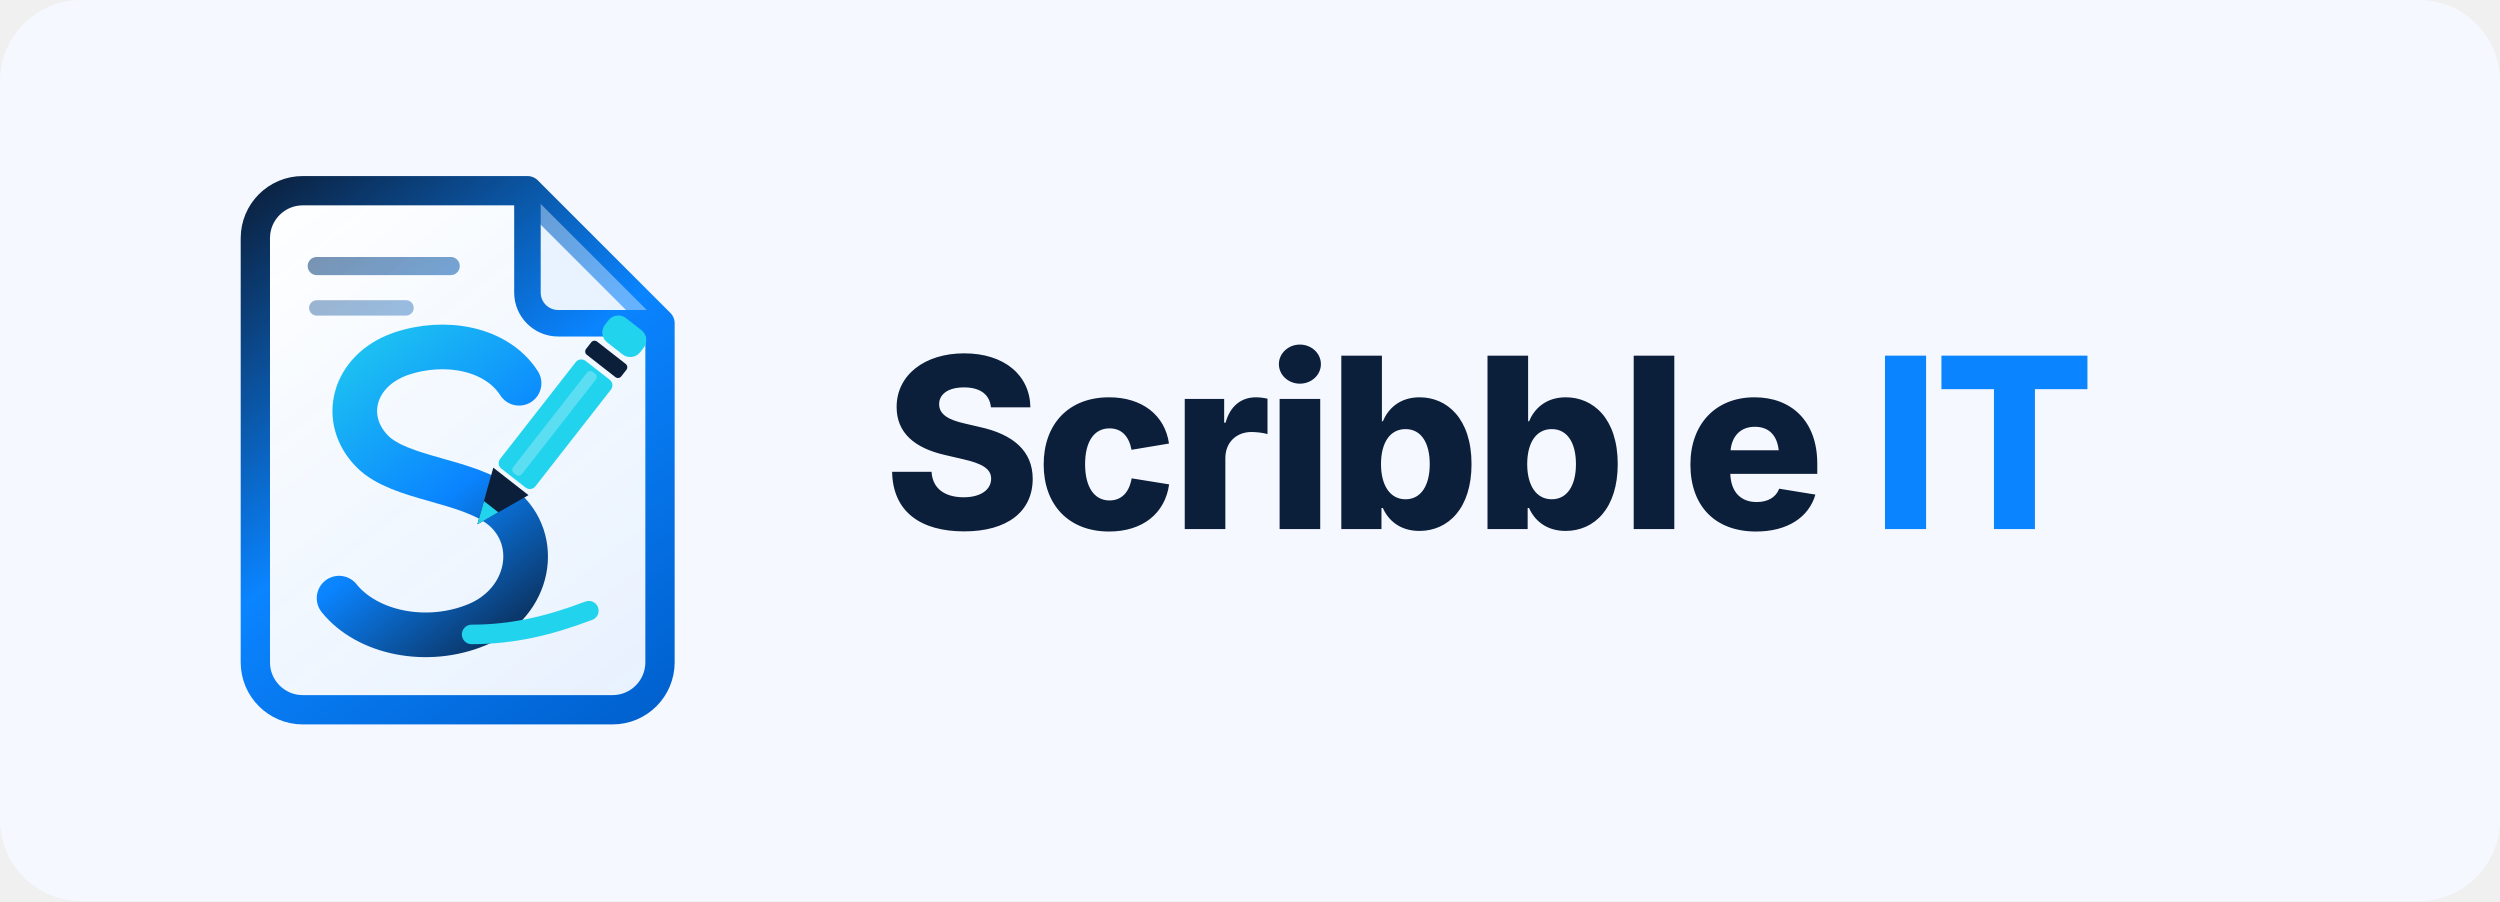
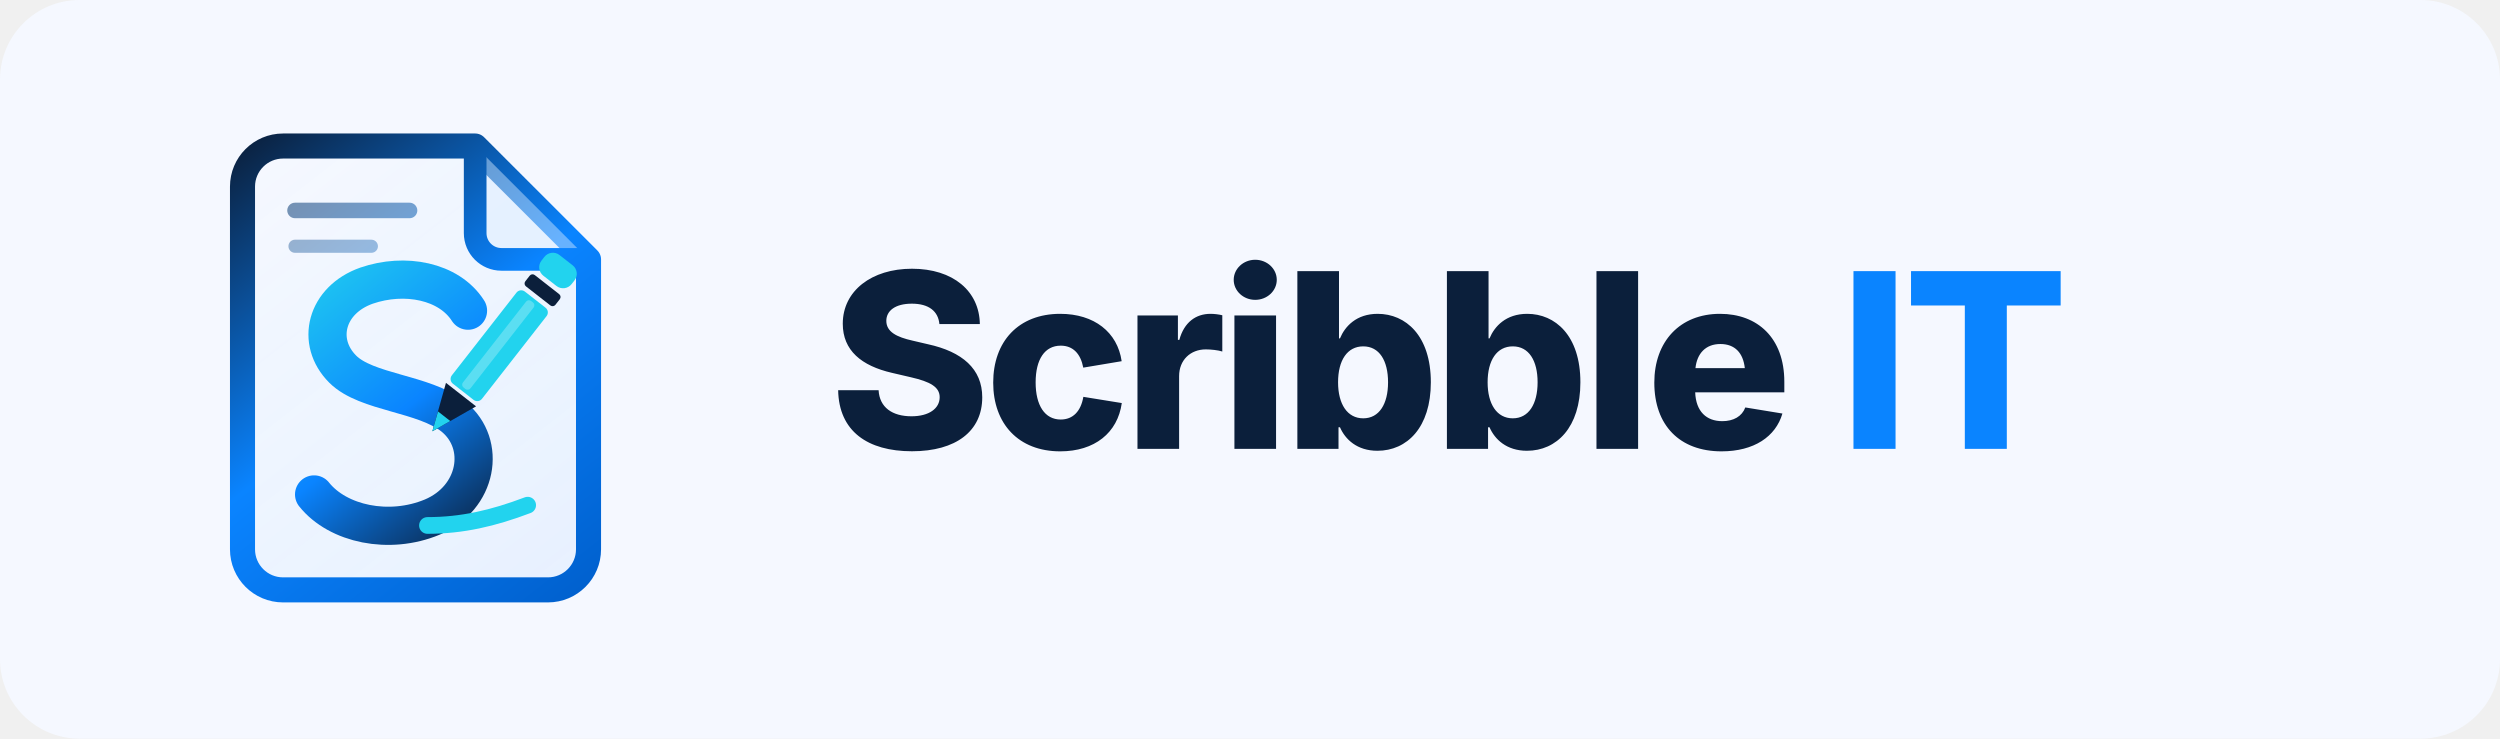
- <svg xmlns="http://www.w3.org/2000/svg" viewBox="0 0 860 310" width="860" height="310" role="img" aria-label="SCRIBBLE-IT Compact Logo">
+ <svg xmlns="http://www.w3.org/2000/svg" viewBox="0 0 880 260" width="880" height="260" role="img" aria-label="SCRIBBLE-IT Compact Logo">
  <defs>
    <linearGradient id="logo-compact-light-doc-stroke" x1="210" y1="128" x2="814" y2="896" gradientUnits="userSpaceOnUse">
      <stop offset="0%" stop-color="#0B1F3B" />
      <stop offset="48%" stop-color="#0A84FF" />
      <stop offset="100%" stop-color="#005FCC" />
    </linearGradient>
    <linearGradient id="logo-compact-light-s-grad" x1="330" y1="300" x2="690" y2="755" gradientUnits="userSpaceOnUse">
      <stop offset="0%" stop-color="#22D3EE" />
      <stop offset="55%" stop-color="#0A84FF" />
      <stop offset="100%" stop-color="#0B1F3B" />
    </linearGradient>
    <linearGradient id="logo-compact-light-pencil-body" x1="590" y1="260" x2="770" y2="560" gradientUnits="userSpaceOnUse">
      <stop offset="0%" stop-color="#22D3EE" />
      <stop offset="100%" stop-color="#0A84FF" />
    </linearGradient>
    <linearGradient id="logo-compact-light-doc-fill" x1="216" y1="132" x2="808" y2="892" gradientUnits="userSpaceOnUse">
-       <stop offset="0%" stop-color="#FFFFFF" stop-opacity="0.96" />
+       <stop offset="0%" stop-color="#F5F8FF" stop-opacity="0.96" />
      <stop offset="100%" stop-color="#E6F0FF" stop-opacity="0.92" />
    </linearGradient>
  </defs>
  <g id="layer-background">
-     <rect x="0" y="0" width="860" height="310" rx="28" fill="#F5F8FF" />
+     <rect x="0" y="0" width="880" height="260" rx="28" fill="#F5F8FF" />
  </g>
-   <g id="layer-symbol" transform="translate(36 32) scale(0.24)">
+   <g id="layer-symbol" transform="translate(40 22) scale(0.21)">
    <g id="logo-compact-light-layer-document">
      <path d="M 284 140            H 606            L 796 330            V 816            A 68 68 0 0 1 728 884            H 284            A 68 68 0 0 1 216 816            V 208            A 68 68 0 0 1 284 140 Z" fill="url(#logo-compact-light-doc-fill)" stroke="url(#logo-compact-light-doc-stroke)" stroke-width="42" stroke-linejoin="round" />
      <path d="M 606 140 V 286 A 44 44 0 0 0 650 330 H 796" fill="#D9ECFF" fill-opacity="0.45" stroke="url(#logo-compact-light-doc-stroke)" stroke-width="38" stroke-linecap="round" stroke-linejoin="round" />
      <line x1="304" y1="248" x2="496" y2="248" stroke="url(#logo-compact-light-doc-stroke)" stroke-width="26" stroke-linecap="round" opacity="0.55" />
      <line x1="304" y1="308" x2="432" y2="308" stroke="url(#logo-compact-light-doc-stroke)" stroke-width="22" stroke-linecap="round" opacity="0.4" />
    </g>
    <g id="logo-compact-light-layer-s-pencil">
      <path d="M 594 416            C 562 366, 488 352, 424 374            C 356 398, 338 468, 384 514            C 424 554, 520 554, 570 594            C 626 640, 610 730, 534 762            C 462 792, 376 774, 336 724" fill="none" stroke="url(#logo-compact-light-s-grad)" stroke-width="64" stroke-linecap="round" stroke-linejoin="round" />
      <g transform="translate(650 470) rotate(38)">
        <rect x="-32" y="-176" width="64" height="44" rx="18" fill="#22D3EE" />
        <rect x="-32" y="-124" width="64" height="24" rx="6" fill="#0B1F3B" />
        <rect x="-32" y="-92" width="64" height="196" rx="10" fill="url(#logo-compact-light-pencil-body)" />
        <rect x="-10" y="-86" width="16" height="184" rx="6" fill="#FFFFFF" opacity="0.26" />
        <polygon points="-32,110 32,110 0,188" fill="#0B1F3B" />
        <polygon points="-13,156 13,156 0,188" fill="#22D3EE" />
      </g>
      <path d="M 526 776 C 584 776, 636 764, 694 742" fill="none" stroke="#22D3EE" stroke-width="28" stroke-linecap="round" />
    </g>
  </g>
  <g id="layer-wordmark">
-     <text x="304" y="182" font-family="Manrope, Inter, sans-serif" font-size="82" font-weight="800" letter-spacing="-2" fill="#0B1F3B">Scribble <tspan fill="#0A84FF">IT</tspan>
+     <text x="292" y="158" font-family="Manrope, Inter, sans-serif" font-size="86" font-weight="800" letter-spacing="-2.2" fill="#0B1F3B">Scribble <tspan fill="#0A84FF">IT</tspan>
    </text>
  </g>
</svg>
